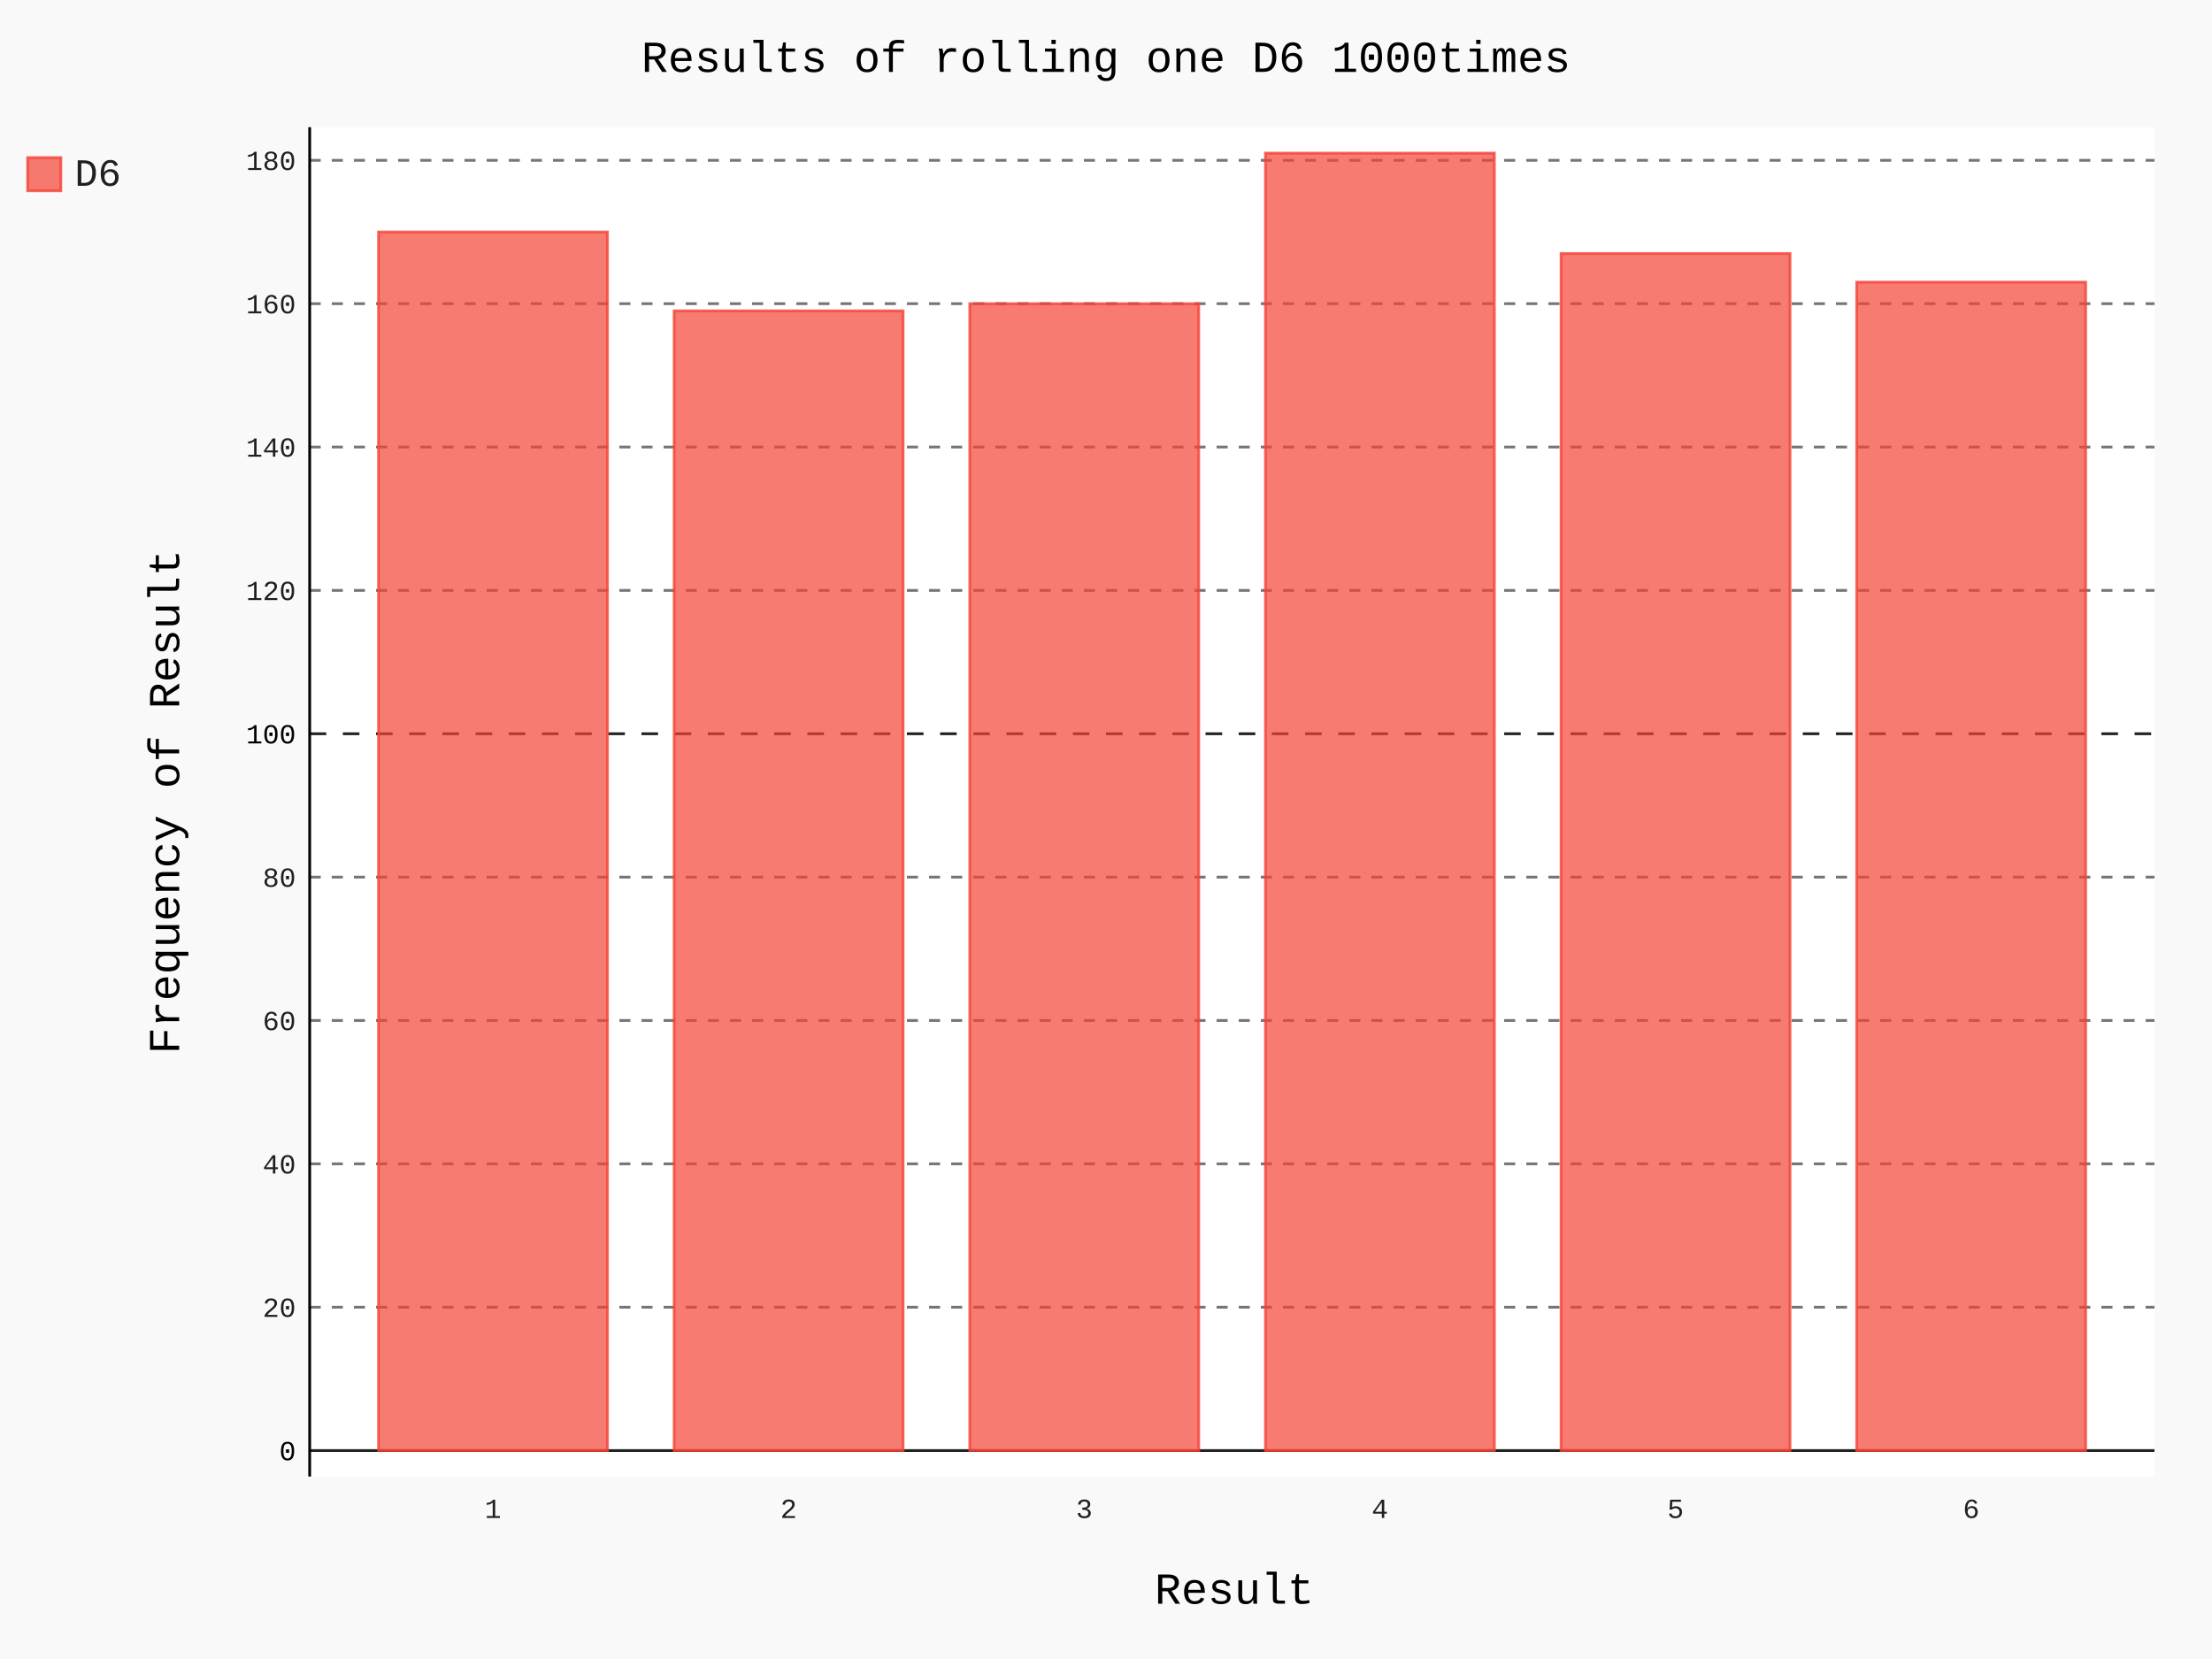
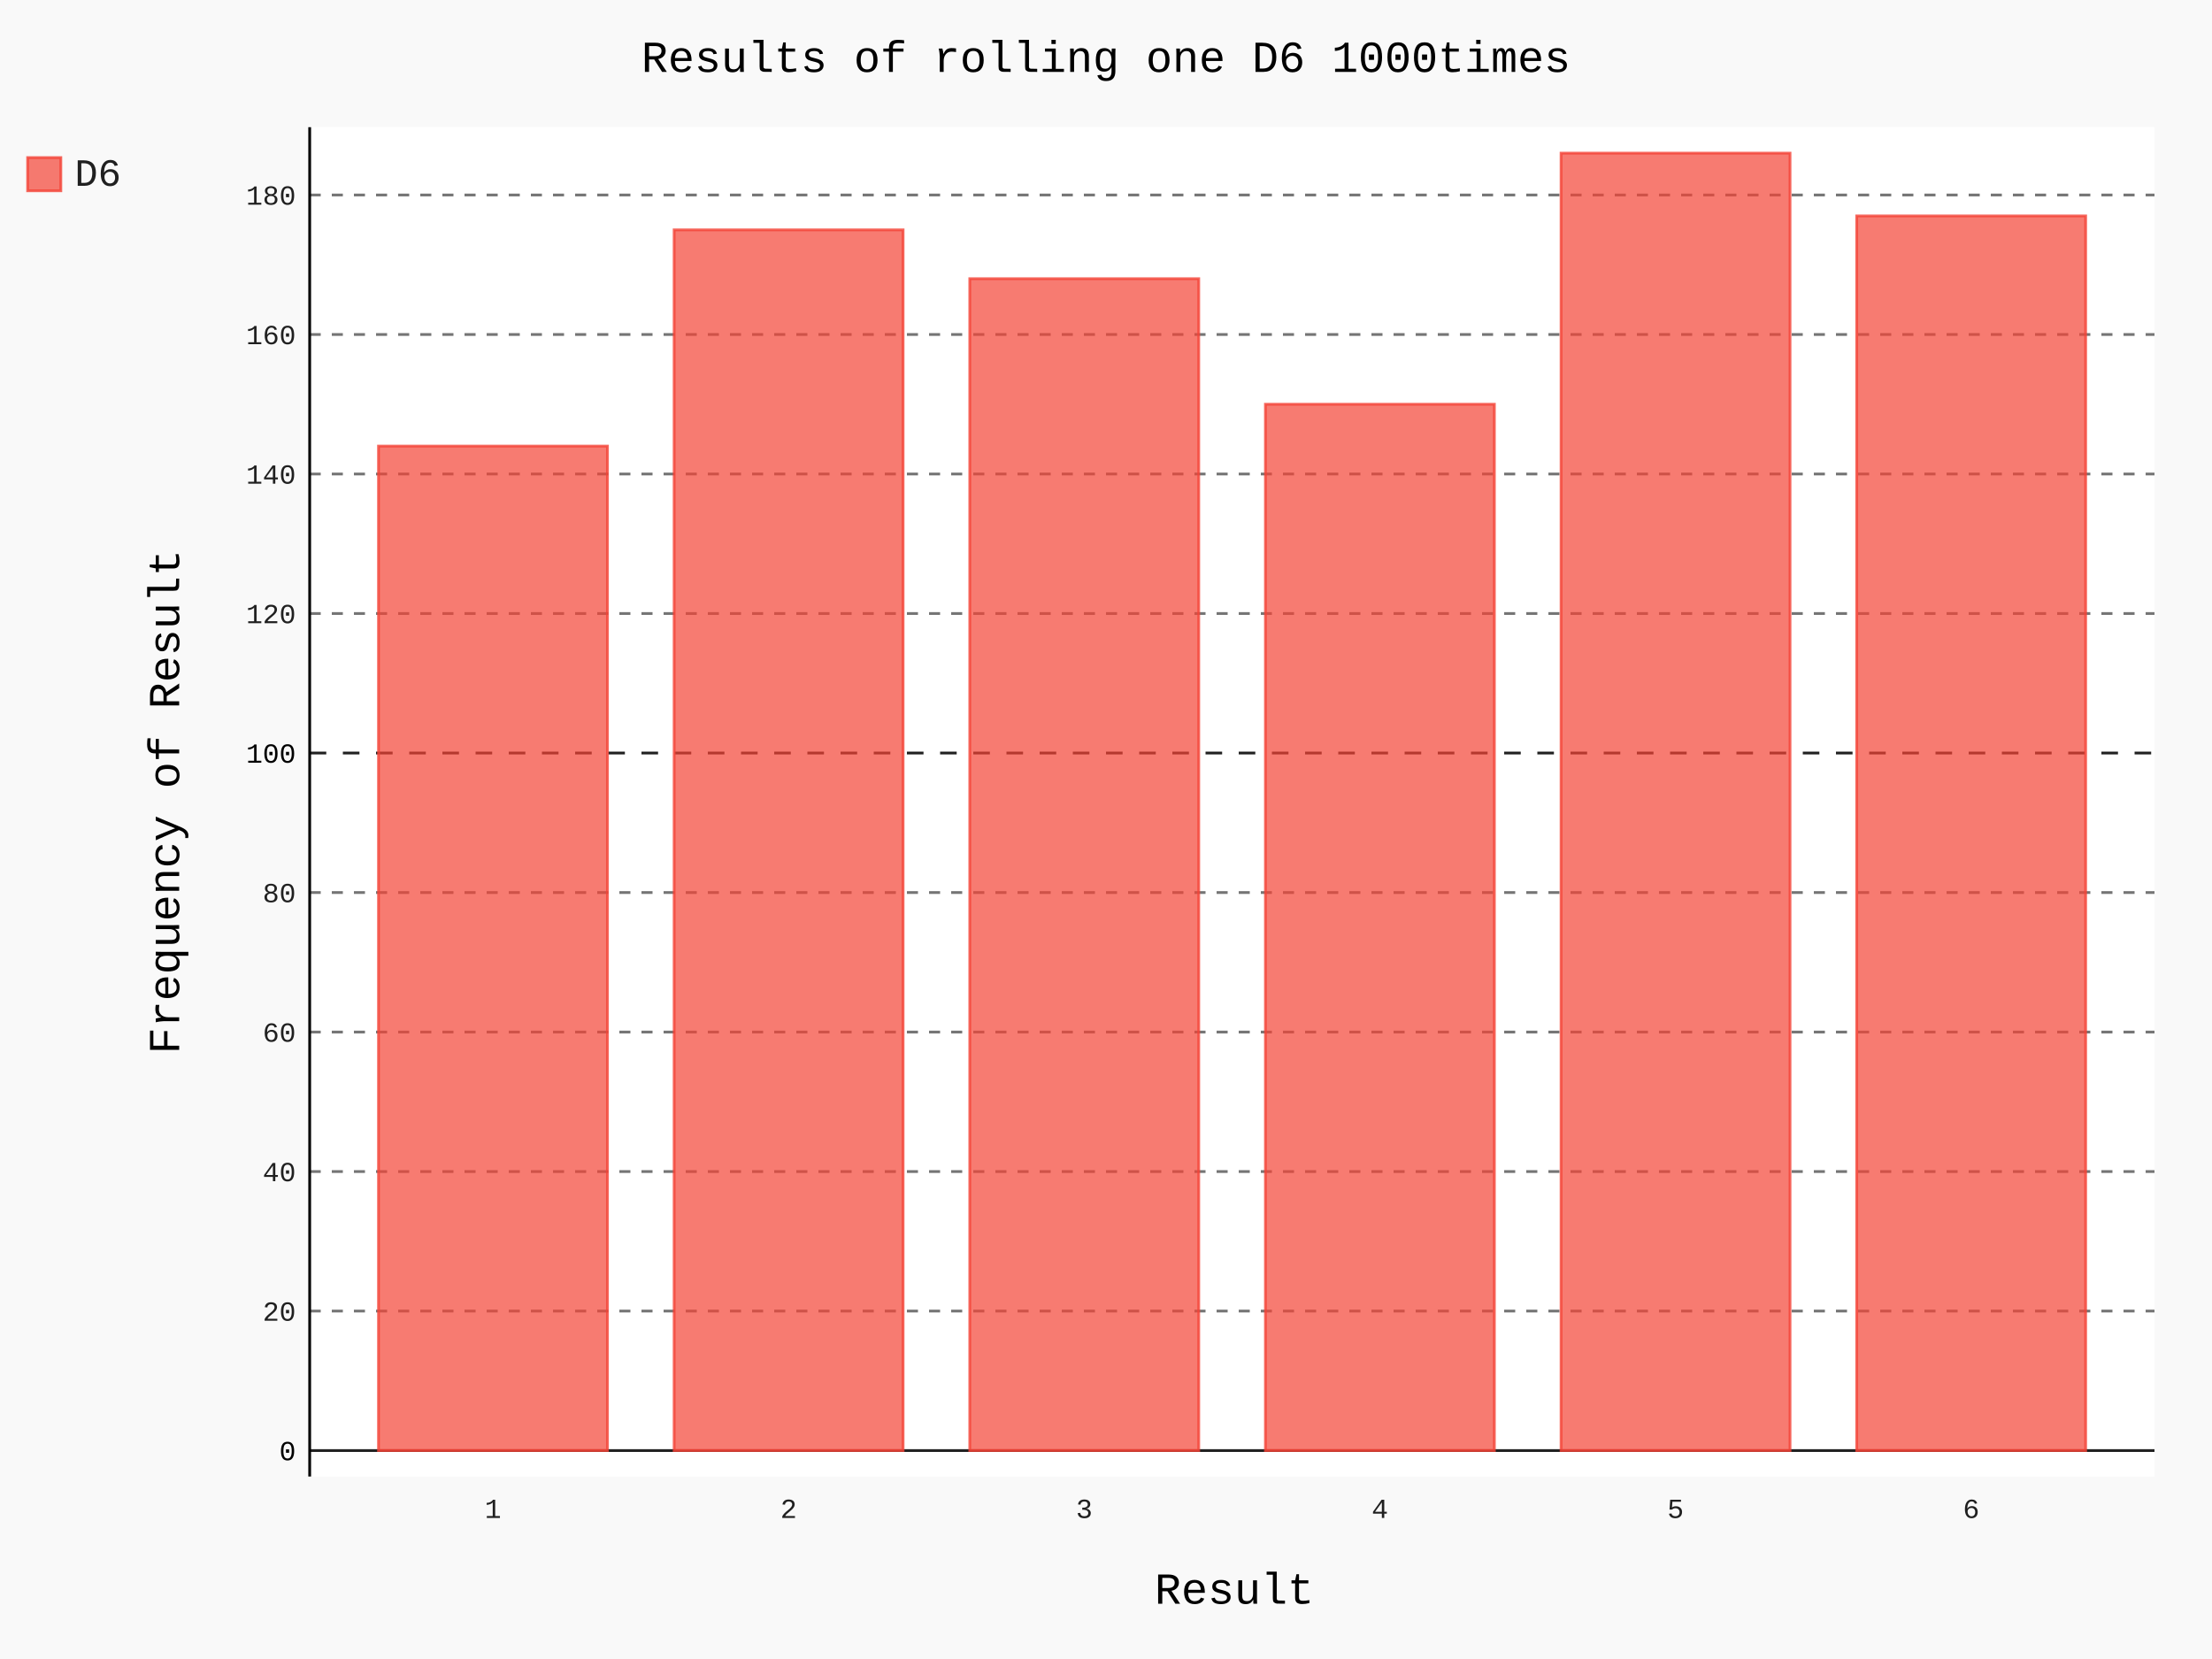
- <svg xmlns="http://www.w3.org/2000/svg" id="chart-fb7d00ca-1081-42d4-bca4-7ca4ac834788" class="pygal-chart" viewBox="0 0 800 600">
+ <svg xmlns="http://www.w3.org/2000/svg" class="pygal-chart" id="chart-62304313-410c-4ba3-a177-28f70dece9bc" viewBox="0 0 800 600">
  <defs>
-     <style type="text/css">#chart-fb7d00ca-1081-42d4-bca4-7ca4ac834788{-webkit-user-select:none;-webkit-font-smoothing:antialiased;font-family:Consolas,"Liberation Mono",Menlo,Courier,monospace}#chart-fb7d00ca-1081-42d4-bca4-7ca4ac834788 .title{font-family:Consolas,"Liberation Mono",Menlo,Courier,monospace;font-size:16px}#chart-fb7d00ca-1081-42d4-bca4-7ca4ac834788 .legends .legend text{font-family:Consolas,"Liberation Mono",Menlo,Courier,monospace;font-size:14px}#chart-fb7d00ca-1081-42d4-bca4-7ca4ac834788 .axis text{font-family:Consolas,"Liberation Mono",Menlo,Courier,monospace;font-size:10px}#chart-fb7d00ca-1081-42d4-bca4-7ca4ac834788 .axis text.major{font-family:Consolas,"Liberation Mono",Menlo,Courier,monospace;font-size:10px}#chart-fb7d00ca-1081-42d4-bca4-7ca4ac834788 .text-overlay text.value{font-family:Consolas,"Liberation Mono",Menlo,Courier,monospace;font-size:16px}#chart-fb7d00ca-1081-42d4-bca4-7ca4ac834788 .text-overlay text.label{font-family:Consolas,"Liberation Mono",Menlo,Courier,monospace;font-size:10px}#chart-fb7d00ca-1081-42d4-bca4-7ca4ac834788 .tooltip{font-family:Consolas,"Liberation Mono",Menlo,Courier,monospace;font-size:14px}#chart-fb7d00ca-1081-42d4-bca4-7ca4ac834788 text.no_data{font-family:Consolas,"Liberation Mono",Menlo,Courier,monospace;font-size:64px}
- #chart-fb7d00ca-1081-42d4-bca4-7ca4ac834788{background-color:rgba(249,249,249,1)}#chart-fb7d00ca-1081-42d4-bca4-7ca4ac834788 path,#chart-fb7d00ca-1081-42d4-bca4-7ca4ac834788 line,#chart-fb7d00ca-1081-42d4-bca4-7ca4ac834788 rect,#chart-fb7d00ca-1081-42d4-bca4-7ca4ac834788 circle{-webkit-transition:150ms;-moz-transition:150ms;transition:150ms}#chart-fb7d00ca-1081-42d4-bca4-7ca4ac834788 .graph &gt; .background{fill:rgba(249,249,249,1)}#chart-fb7d00ca-1081-42d4-bca4-7ca4ac834788 .plot &gt; .background{fill:rgba(255,255,255,1)}#chart-fb7d00ca-1081-42d4-bca4-7ca4ac834788 .graph{fill:rgba(0,0,0,.87)}#chart-fb7d00ca-1081-42d4-bca4-7ca4ac834788 text.no_data{fill:rgba(0,0,0,1)}#chart-fb7d00ca-1081-42d4-bca4-7ca4ac834788 .title{fill:rgba(0,0,0,1)}#chart-fb7d00ca-1081-42d4-bca4-7ca4ac834788 .legends .legend text{fill:rgba(0,0,0,.87)}#chart-fb7d00ca-1081-42d4-bca4-7ca4ac834788 .legends .legend:hover text{fill:rgba(0,0,0,1)}#chart-fb7d00ca-1081-42d4-bca4-7ca4ac834788 .axis .line{stroke:rgba(0,0,0,1)}#chart-fb7d00ca-1081-42d4-bca4-7ca4ac834788 .axis .guide.line{stroke:rgba(0,0,0,.54)}#chart-fb7d00ca-1081-42d4-bca4-7ca4ac834788 .axis .major.line{stroke:rgba(0,0,0,.87)}#chart-fb7d00ca-1081-42d4-bca4-7ca4ac834788 .axis text.major{fill:rgba(0,0,0,1)}#chart-fb7d00ca-1081-42d4-bca4-7ca4ac834788 .axis.y .guides:hover .guide.line,#chart-fb7d00ca-1081-42d4-bca4-7ca4ac834788 .line-graph .axis.x .guides:hover .guide.line,#chart-fb7d00ca-1081-42d4-bca4-7ca4ac834788 .stackedline-graph .axis.x .guides:hover .guide.line,#chart-fb7d00ca-1081-42d4-bca4-7ca4ac834788 .xy-graph .axis.x .guides:hover .guide.line{stroke:rgba(0,0,0,1)}#chart-fb7d00ca-1081-42d4-bca4-7ca4ac834788 .axis .guides:hover text{fill:rgba(0,0,0,1)}#chart-fb7d00ca-1081-42d4-bca4-7ca4ac834788 .reactive{fill-opacity:.7;stroke-opacity:.8}#chart-fb7d00ca-1081-42d4-bca4-7ca4ac834788 .ci{stroke:rgba(0,0,0,.87)}#chart-fb7d00ca-1081-42d4-bca4-7ca4ac834788 .reactive.active,#chart-fb7d00ca-1081-42d4-bca4-7ca4ac834788 .active .reactive{fill-opacity:.8;stroke-opacity:.9;stroke-width:4}#chart-fb7d00ca-1081-42d4-bca4-7ca4ac834788 .ci .reactive.active{stroke-width:1.5}#chart-fb7d00ca-1081-42d4-bca4-7ca4ac834788 .series text{fill:rgba(0,0,0,1)}#chart-fb7d00ca-1081-42d4-bca4-7ca4ac834788 .tooltip rect{fill:rgba(255,255,255,1);stroke:rgba(0,0,0,1);-webkit-transition:opacity 150ms;-moz-transition:opacity 150ms;transition:opacity 150ms}#chart-fb7d00ca-1081-42d4-bca4-7ca4ac834788 .tooltip .label{fill:rgba(0,0,0,.87)}#chart-fb7d00ca-1081-42d4-bca4-7ca4ac834788 .tooltip .label{fill:rgba(0,0,0,.87)}#chart-fb7d00ca-1081-42d4-bca4-7ca4ac834788 .tooltip .legend{font-size:.8em;fill:rgba(0,0,0,.54)}#chart-fb7d00ca-1081-42d4-bca4-7ca4ac834788 .tooltip .x_label{font-size:.6em;fill:rgba(0,0,0,1)}#chart-fb7d00ca-1081-42d4-bca4-7ca4ac834788 .tooltip .xlink{font-size:.5em;text-decoration:underline}#chart-fb7d00ca-1081-42d4-bca4-7ca4ac834788 .tooltip .value{font-size:1.5em}#chart-fb7d00ca-1081-42d4-bca4-7ca4ac834788 .bound{font-size:.5em}#chart-fb7d00ca-1081-42d4-bca4-7ca4ac834788 .max-value{font-size:.75em;fill:rgba(0,0,0,.54)}#chart-fb7d00ca-1081-42d4-bca4-7ca4ac834788 .map-element{fill:rgba(255,255,255,1);stroke:rgba(0,0,0,.54) !important}#chart-fb7d00ca-1081-42d4-bca4-7ca4ac834788 .map-element .reactive{fill-opacity:inherit;stroke-opacity:inherit}#chart-fb7d00ca-1081-42d4-bca4-7ca4ac834788 .color-0,#chart-fb7d00ca-1081-42d4-bca4-7ca4ac834788 .color-0 a:visited{stroke:#F44336;fill:#F44336}#chart-fb7d00ca-1081-42d4-bca4-7ca4ac834788 .text-overlay .color-0 text{fill:black}
- #chart-fb7d00ca-1081-42d4-bca4-7ca4ac834788 text.no_data{text-anchor:middle}#chart-fb7d00ca-1081-42d4-bca4-7ca4ac834788 .guide.line{fill:none}#chart-fb7d00ca-1081-42d4-bca4-7ca4ac834788 .centered{text-anchor:middle}#chart-fb7d00ca-1081-42d4-bca4-7ca4ac834788 .title{text-anchor:middle}#chart-fb7d00ca-1081-42d4-bca4-7ca4ac834788 .legends .legend text{fill-opacity:1}#chart-fb7d00ca-1081-42d4-bca4-7ca4ac834788 .axis.x text{text-anchor:middle}#chart-fb7d00ca-1081-42d4-bca4-7ca4ac834788 .axis.x:not(.web) text[transform]{text-anchor:start}#chart-fb7d00ca-1081-42d4-bca4-7ca4ac834788 .axis.x:not(.web) text[transform].backwards{text-anchor:end}#chart-fb7d00ca-1081-42d4-bca4-7ca4ac834788 .axis.y text{text-anchor:end}#chart-fb7d00ca-1081-42d4-bca4-7ca4ac834788 .axis.y text[transform].backwards{text-anchor:start}#chart-fb7d00ca-1081-42d4-bca4-7ca4ac834788 .axis.y2 text{text-anchor:start}#chart-fb7d00ca-1081-42d4-bca4-7ca4ac834788 .axis.y2 text[transform].backwards{text-anchor:end}#chart-fb7d00ca-1081-42d4-bca4-7ca4ac834788 .axis .guide.line{stroke-dasharray:4,4}#chart-fb7d00ca-1081-42d4-bca4-7ca4ac834788 .axis .major.guide.line{stroke-dasharray:6,6}#chart-fb7d00ca-1081-42d4-bca4-7ca4ac834788 .horizontal .axis.y .guide.line,#chart-fb7d00ca-1081-42d4-bca4-7ca4ac834788 .horizontal .axis.y2 .guide.line,#chart-fb7d00ca-1081-42d4-bca4-7ca4ac834788 .vertical .axis.x .guide.line{opacity:0}#chart-fb7d00ca-1081-42d4-bca4-7ca4ac834788 .horizontal .axis.always_show .guide.line,#chart-fb7d00ca-1081-42d4-bca4-7ca4ac834788 .vertical .axis.always_show .guide.line{opacity:1 !important}#chart-fb7d00ca-1081-42d4-bca4-7ca4ac834788 .axis.y .guides:hover .guide.line,#chart-fb7d00ca-1081-42d4-bca4-7ca4ac834788 .axis.y2 .guides:hover .guide.line,#chart-fb7d00ca-1081-42d4-bca4-7ca4ac834788 .axis.x .guides:hover .guide.line{opacity:1}#chart-fb7d00ca-1081-42d4-bca4-7ca4ac834788 .axis .guides:hover text{opacity:1}#chart-fb7d00ca-1081-42d4-bca4-7ca4ac834788 .nofill{fill:none}#chart-fb7d00ca-1081-42d4-bca4-7ca4ac834788 .subtle-fill{fill-opacity:.2}#chart-fb7d00ca-1081-42d4-bca4-7ca4ac834788 .dot{stroke-width:1px;fill-opacity:1}#chart-fb7d00ca-1081-42d4-bca4-7ca4ac834788 .dot.active{stroke-width:5px}#chart-fb7d00ca-1081-42d4-bca4-7ca4ac834788 .dot.negative{fill:transparent}#chart-fb7d00ca-1081-42d4-bca4-7ca4ac834788 text,#chart-fb7d00ca-1081-42d4-bca4-7ca4ac834788 tspan{stroke:none !important}#chart-fb7d00ca-1081-42d4-bca4-7ca4ac834788 .series text.active{opacity:1}#chart-fb7d00ca-1081-42d4-bca4-7ca4ac834788 .tooltip rect{fill-opacity:.95;stroke-width:.5}#chart-fb7d00ca-1081-42d4-bca4-7ca4ac834788 .tooltip text{fill-opacity:1}#chart-fb7d00ca-1081-42d4-bca4-7ca4ac834788 .showable{visibility:hidden}#chart-fb7d00ca-1081-42d4-bca4-7ca4ac834788 .showable.shown{visibility:visible}#chart-fb7d00ca-1081-42d4-bca4-7ca4ac834788 .gauge-background{fill:rgba(229,229,229,1);stroke:none}#chart-fb7d00ca-1081-42d4-bca4-7ca4ac834788 .bg-lines{stroke:rgba(249,249,249,1);stroke-width:2px}</style>
+     <style type="text/css">#chart-62304313-410c-4ba3-a177-28f70dece9bc{-webkit-user-select:none;-webkit-font-smoothing:antialiased;font-family:Consolas,"Liberation Mono",Menlo,Courier,monospace}#chart-62304313-410c-4ba3-a177-28f70dece9bc .title{font-family:Consolas,"Liberation Mono",Menlo,Courier,monospace;font-size:16px}#chart-62304313-410c-4ba3-a177-28f70dece9bc .legends .legend text{font-family:Consolas,"Liberation Mono",Menlo,Courier,monospace;font-size:14px}#chart-62304313-410c-4ba3-a177-28f70dece9bc .axis text{font-family:Consolas,"Liberation Mono",Menlo,Courier,monospace;font-size:10px}#chart-62304313-410c-4ba3-a177-28f70dece9bc .axis text.major{font-family:Consolas,"Liberation Mono",Menlo,Courier,monospace;font-size:10px}#chart-62304313-410c-4ba3-a177-28f70dece9bc .text-overlay text.value{font-family:Consolas,"Liberation Mono",Menlo,Courier,monospace;font-size:16px}#chart-62304313-410c-4ba3-a177-28f70dece9bc .text-overlay text.label{font-family:Consolas,"Liberation Mono",Menlo,Courier,monospace;font-size:10px}#chart-62304313-410c-4ba3-a177-28f70dece9bc .tooltip{font-family:Consolas,"Liberation Mono",Menlo,Courier,monospace;font-size:14px}#chart-62304313-410c-4ba3-a177-28f70dece9bc text.no_data{font-family:Consolas,"Liberation Mono",Menlo,Courier,monospace;font-size:64px}
+ #chart-62304313-410c-4ba3-a177-28f70dece9bc{background-color:rgba(249,249,249,1)}#chart-62304313-410c-4ba3-a177-28f70dece9bc path,#chart-62304313-410c-4ba3-a177-28f70dece9bc line,#chart-62304313-410c-4ba3-a177-28f70dece9bc rect,#chart-62304313-410c-4ba3-a177-28f70dece9bc circle{-webkit-transition:150ms;-moz-transition:150ms;transition:150ms}#chart-62304313-410c-4ba3-a177-28f70dece9bc .graph &gt; .background{fill:rgba(249,249,249,1)}#chart-62304313-410c-4ba3-a177-28f70dece9bc .plot &gt; .background{fill:rgba(255,255,255,1)}#chart-62304313-410c-4ba3-a177-28f70dece9bc .graph{fill:rgba(0,0,0,.87)}#chart-62304313-410c-4ba3-a177-28f70dece9bc text.no_data{fill:rgba(0,0,0,1)}#chart-62304313-410c-4ba3-a177-28f70dece9bc .title{fill:rgba(0,0,0,1)}#chart-62304313-410c-4ba3-a177-28f70dece9bc .legends .legend text{fill:rgba(0,0,0,.87)}#chart-62304313-410c-4ba3-a177-28f70dece9bc .legends .legend:hover text{fill:rgba(0,0,0,1)}#chart-62304313-410c-4ba3-a177-28f70dece9bc .axis .line{stroke:rgba(0,0,0,1)}#chart-62304313-410c-4ba3-a177-28f70dece9bc .axis .guide.line{stroke:rgba(0,0,0,.54)}#chart-62304313-410c-4ba3-a177-28f70dece9bc .axis .major.line{stroke:rgba(0,0,0,.87)}#chart-62304313-410c-4ba3-a177-28f70dece9bc .axis text.major{fill:rgba(0,0,0,1)}#chart-62304313-410c-4ba3-a177-28f70dece9bc .axis.y .guides:hover .guide.line,#chart-62304313-410c-4ba3-a177-28f70dece9bc .line-graph .axis.x .guides:hover .guide.line,#chart-62304313-410c-4ba3-a177-28f70dece9bc .stackedline-graph .axis.x .guides:hover .guide.line,#chart-62304313-410c-4ba3-a177-28f70dece9bc .xy-graph .axis.x .guides:hover .guide.line{stroke:rgba(0,0,0,1)}#chart-62304313-410c-4ba3-a177-28f70dece9bc .axis .guides:hover text{fill:rgba(0,0,0,1)}#chart-62304313-410c-4ba3-a177-28f70dece9bc .reactive{fill-opacity:.7;stroke-opacity:.8}#chart-62304313-410c-4ba3-a177-28f70dece9bc .ci{stroke:rgba(0,0,0,.87)}#chart-62304313-410c-4ba3-a177-28f70dece9bc .reactive.active,#chart-62304313-410c-4ba3-a177-28f70dece9bc .active .reactive{fill-opacity:.8;stroke-opacity:.9;stroke-width:4}#chart-62304313-410c-4ba3-a177-28f70dece9bc .ci .reactive.active{stroke-width:1.5}#chart-62304313-410c-4ba3-a177-28f70dece9bc .series text{fill:rgba(0,0,0,1)}#chart-62304313-410c-4ba3-a177-28f70dece9bc .tooltip rect{fill:rgba(255,255,255,1);stroke:rgba(0,0,0,1);-webkit-transition:opacity 150ms;-moz-transition:opacity 150ms;transition:opacity 150ms}#chart-62304313-410c-4ba3-a177-28f70dece9bc .tooltip .label{fill:rgba(0,0,0,.87)}#chart-62304313-410c-4ba3-a177-28f70dece9bc .tooltip .label{fill:rgba(0,0,0,.87)}#chart-62304313-410c-4ba3-a177-28f70dece9bc .tooltip .legend{font-size:.8em;fill:rgba(0,0,0,.54)}#chart-62304313-410c-4ba3-a177-28f70dece9bc .tooltip .x_label{font-size:.6em;fill:rgba(0,0,0,1)}#chart-62304313-410c-4ba3-a177-28f70dece9bc .tooltip .xlink{font-size:.5em;text-decoration:underline}#chart-62304313-410c-4ba3-a177-28f70dece9bc .tooltip .value{font-size:1.5em}#chart-62304313-410c-4ba3-a177-28f70dece9bc .bound{font-size:.5em}#chart-62304313-410c-4ba3-a177-28f70dece9bc .max-value{font-size:.75em;fill:rgba(0,0,0,.54)}#chart-62304313-410c-4ba3-a177-28f70dece9bc .map-element{fill:rgba(255,255,255,1);stroke:rgba(0,0,0,.54) !important}#chart-62304313-410c-4ba3-a177-28f70dece9bc .map-element .reactive{fill-opacity:inherit;stroke-opacity:inherit}#chart-62304313-410c-4ba3-a177-28f70dece9bc .color-0,#chart-62304313-410c-4ba3-a177-28f70dece9bc .color-0 a:visited{stroke:#F44336;fill:#F44336}#chart-62304313-410c-4ba3-a177-28f70dece9bc .text-overlay .color-0 text{fill:black}
+ #chart-62304313-410c-4ba3-a177-28f70dece9bc text.no_data{text-anchor:middle}#chart-62304313-410c-4ba3-a177-28f70dece9bc .guide.line{fill:none}#chart-62304313-410c-4ba3-a177-28f70dece9bc .centered{text-anchor:middle}#chart-62304313-410c-4ba3-a177-28f70dece9bc .title{text-anchor:middle}#chart-62304313-410c-4ba3-a177-28f70dece9bc .legends .legend text{fill-opacity:1}#chart-62304313-410c-4ba3-a177-28f70dece9bc .axis.x text{text-anchor:middle}#chart-62304313-410c-4ba3-a177-28f70dece9bc .axis.x:not(.web) text[transform]{text-anchor:start}#chart-62304313-410c-4ba3-a177-28f70dece9bc .axis.x:not(.web) text[transform].backwards{text-anchor:end}#chart-62304313-410c-4ba3-a177-28f70dece9bc .axis.y text{text-anchor:end}#chart-62304313-410c-4ba3-a177-28f70dece9bc .axis.y text[transform].backwards{text-anchor:start}#chart-62304313-410c-4ba3-a177-28f70dece9bc .axis.y2 text{text-anchor:start}#chart-62304313-410c-4ba3-a177-28f70dece9bc .axis.y2 text[transform].backwards{text-anchor:end}#chart-62304313-410c-4ba3-a177-28f70dece9bc .axis .guide.line{stroke-dasharray:4,4}#chart-62304313-410c-4ba3-a177-28f70dece9bc .axis .major.guide.line{stroke-dasharray:6,6}#chart-62304313-410c-4ba3-a177-28f70dece9bc .horizontal .axis.y .guide.line,#chart-62304313-410c-4ba3-a177-28f70dece9bc .horizontal .axis.y2 .guide.line,#chart-62304313-410c-4ba3-a177-28f70dece9bc .vertical .axis.x .guide.line{opacity:0}#chart-62304313-410c-4ba3-a177-28f70dece9bc .horizontal .axis.always_show .guide.line,#chart-62304313-410c-4ba3-a177-28f70dece9bc .vertical .axis.always_show .guide.line{opacity:1 !important}#chart-62304313-410c-4ba3-a177-28f70dece9bc .axis.y .guides:hover .guide.line,#chart-62304313-410c-4ba3-a177-28f70dece9bc .axis.y2 .guides:hover .guide.line,#chart-62304313-410c-4ba3-a177-28f70dece9bc .axis.x .guides:hover .guide.line{opacity:1}#chart-62304313-410c-4ba3-a177-28f70dece9bc .axis .guides:hover text{opacity:1}#chart-62304313-410c-4ba3-a177-28f70dece9bc .nofill{fill:none}#chart-62304313-410c-4ba3-a177-28f70dece9bc .subtle-fill{fill-opacity:.2}#chart-62304313-410c-4ba3-a177-28f70dece9bc .dot{stroke-width:1px;fill-opacity:1}#chart-62304313-410c-4ba3-a177-28f70dece9bc .dot.active{stroke-width:5px}#chart-62304313-410c-4ba3-a177-28f70dece9bc .dot.negative{fill:transparent}#chart-62304313-410c-4ba3-a177-28f70dece9bc text,#chart-62304313-410c-4ba3-a177-28f70dece9bc tspan{stroke:none !important}#chart-62304313-410c-4ba3-a177-28f70dece9bc .series text.active{opacity:1}#chart-62304313-410c-4ba3-a177-28f70dece9bc .tooltip rect{fill-opacity:.95;stroke-width:.5}#chart-62304313-410c-4ba3-a177-28f70dece9bc .tooltip text{fill-opacity:1}#chart-62304313-410c-4ba3-a177-28f70dece9bc .showable{visibility:hidden}#chart-62304313-410c-4ba3-a177-28f70dece9bc .showable.shown{visibility:visible}#chart-62304313-410c-4ba3-a177-28f70dece9bc .gauge-background{fill:rgba(229,229,229,1);stroke:none}#chart-62304313-410c-4ba3-a177-28f70dece9bc .bg-lines{stroke:rgba(249,249,249,1);stroke-width:2px}</style>
  </defs>
  <g class="graph bar-graph vertical">
-     <rect x="0" y="0" width="800" height="600" class="background" />
-     <g transform="translate(112, 46)" class="plot">
-       <rect x="0" y="0" width="667.2" height="488" class="background" />
+     <rect class="background" height="600" width="800" x="0" y="0" />
+     <g class="plot" transform="translate(112, 46)">
+       <rect class="background" height="488" width="667.2" x="0" y="0" />
      <g class="axis y always_show">
        <g class="guides">
-           <path d="M0 478.615 h667.2" class="axis major line" />
-           <text x="-5" y="482.115" class="major">0</text>
+           <path class="axis major line" d="M0 478.615 h667.2" />
+           <text class="major" x="-5" y="482.115">0</text>
        </g>
        <g class="guides">
-           <path d="M0 426.767 h667.2" class="guide line" />
-           <text x="-5" y="430.267" class="">20</text>
+           <path class="guide line" d="M0 428.16 h667.2" />
+           <text class="" x="-5" y="431.66">20</text>
        </g>
        <g class="guides">
-           <path d="M0 374.918 h667.2" class="guide line" />
-           <text x="-5" y="378.418" class="">40</text>
+           <path class="guide line" d="M0 377.706 h667.2" />
+           <text class="" x="-5" y="381.206">40</text>
        </g>
        <g class="guides">
-           <path d="M0 323.069 h667.2" class="guide line" />
-           <text x="-5" y="326.569" class="">60</text>
+           <path class="guide line" d="M0 327.251 h667.2" />
+           <text class="" x="-5" y="330.751">60</text>
        </g>
        <g class="guides">
-           <path d="M0 271.221 h667.2" class="guide line" />
-           <text x="-5" y="274.721" class="">80</text>
+           <path class="guide line" d="M0 276.796 h667.2" />
+           <text class="" x="-5" y="280.296">80</text>
        </g>
        <g class="guides">
-           <path d="M0 219.372 h667.2" class="major guide line" />
-           <text x="-5" y="222.872" class="major">100</text>
+           <path class="major guide line" d="M0 226.341 h667.2" />
+           <text class="major" x="-5" y="229.841">100</text>
        </g>
        <g class="guides">
-           <path d="M0 167.523 h667.2" class="guide line" />
-           <text x="-5" y="171.023" class="">120</text>
+           <path class="guide line" d="M0 175.886 h667.2" />
+           <text class="" x="-5" y="179.386">120</text>
        </g>
        <g class="guides">
-           <path d="M0 115.674 h667.2" class="guide line" />
-           <text x="-5" y="119.174" class="">140</text>
+           <path class="guide line" d="M0 125.431 h667.2" />
+           <text class="" x="-5" y="128.931">140</text>
        </g>
        <g class="guides">
-           <path d="M0 63.826 h667.2" class="guide line" />
-           <text x="-5" y="67.326" class="">160</text>
+           <path class="guide line" d="M0 74.976 h667.2" />
+           <text class="" x="-5" y="78.476">160</text>
        </g>
        <g class="guides">
-           <path d="M0 11.977 h667.2" class="guide line" />
-           <text x="-5" y="15.477" class="">180</text>
+           <path class="guide line" d="M0 24.521 h667.2" />
+           <text class="" x="-5" y="28.021">180</text>
        </g>
      </g>
      <g class="axis x">
-         <path d="M0 0 v488" class="line" />
+         <path class="line" d="M0 0 v488" />
        <g class="guides">
-           <path d="M66.292 0 v488" class="guide line" />
-           <text x="66.292" y="503.0" class="">1</text>
+           <path class="guide line" d="M66.292 0 v488" />
+           <text class="" x="66.292" y="503.0">1</text>
        </g>
        <g class="guides">
-           <path d="M173.215 0 v488" class="guide line" />
-           <text x="173.215" y="503.0" class="">2</text>
+           <path class="guide line" d="M173.215 0 v488" />
+           <text class="" x="173.215" y="503.0">2</text>
        </g>
        <g class="guides">
-           <path d="M280.138 0 v488" class="guide line" />
-           <text x="280.138" y="503.0" class="">3</text>
+           <path class="guide line" d="M280.138 0 v488" />
+           <text class="" x="280.138" y="503.0">3</text>
        </g>
        <g class="guides">
-           <path d="M387.062 0 v488" class="guide line" />
-           <text x="387.062" y="503.0" class="">4</text>
+           <path class="guide line" d="M387.062 0 v488" />
+           <text class="" x="387.062" y="503.0">4</text>
        </g>
        <g class="guides">
-           <path d="M493.985 0 v488" class="guide line" />
-           <text x="493.985" y="503.0" class="">5</text>
+           <path class="guide line" d="M493.985 0 v488" />
+           <text class="" x="493.985" y="503.0">5</text>
        </g>
        <g class="guides">
-           <path d="M600.908 0 v488" class="guide line" />
-           <text x="600.908" y="503.0" class="">6</text>
+           <path class="guide line" d="M600.908 0 v488" />
+           <text class="" x="600.908" y="503.0">6</text>
        </g>
      </g>
      <g class="series serie-0 color-0">
        <g class="bars">
          <g class="bar">
-             <rect x="24.892" y="37.901" rx="0" ry="0" width="82.801" height="440.714" class="rect reactive tooltip-trigger" />
+             <rect class="rect reactive tooltip-trigger" height="363.275" rx="0" ry="0" width="82.801" x="24.892" y="115.34" />
          </g>
          <g class="bar">
-             <rect x="131.815" y="66.418" rx="0" ry="0" width="82.801" height="412.197" class="rect reactive tooltip-trigger" />
+             <rect class="rect reactive tooltip-trigger" height="441.481" rx="0" ry="0" width="82.801" x="131.815" y="37.135" />
          </g>
          <g class="bar">
-             <rect x="238.738" y="63.826" rx="0" ry="0" width="82.801" height="414.79" class="rect reactive tooltip-trigger" />
+             <rect class="rect reactive tooltip-trigger" height="423.821" rx="0" ry="0" width="82.801" x="238.738" y="54.794" />
          </g>
          <g class="bar">
-             <rect x="345.661" y="9.385" rx="0" ry="0" width="82.801" height="469.231" class="rect reactive tooltip-trigger" />
+             <rect class="rect reactive tooltip-trigger" height="378.412" rx="0" ry="0" width="82.801" x="345.661" y="100.203" />
          </g>
          <g class="bar">
-             <rect x="452.584" y="45.679" rx="0" ry="0" width="82.801" height="432.937" class="rect reactive tooltip-trigger" />
+             <rect class="rect reactive tooltip-trigger" height="469.231" rx="0" ry="0" width="82.801" x="452.584" y="9.385" />
          </g>
          <g class="bar">
-             <rect x="559.507" y="56.048" rx="0" ry="0" width="82.801" height="422.567" class="rect reactive tooltip-trigger" />
+             <rect class="rect reactive tooltip-trigger" height="446.526" rx="0" ry="0" width="82.801" x="559.507" y="32.089" />
          </g>
        </g>
      </g>
    </g>
    <g class="titles">
-       <text x="400.0" y="26" class="title plot_title">Results of rolling one D6 1000times</text>
-       <text x="446.4" y="580" class="title">Result</text>
-       <text x="38.8" y="316.0" class="title" transform="rotate(-90 38.8 290)">Frequency of Result</text>
+       <text class="title plot_title" x="400.0" y="26">Results of rolling one D6 1000times</text>
+       <text class="title" x="446.4" y="580">Result</text>
+       <text class="title" transform="rotate(-90 38.8 290)" x="38.8" y="316.0">Frequency of Result</text>
    </g>
-     <g transform="translate(112, 46)" class="plot overlay">
+     <g class="plot overlay" transform="translate(112, 46)">
      <g class="series serie-0 color-0" />
    </g>
-     <g transform="translate(112, 46)" class="plot text-overlay">
+     <g class="plot text-overlay" transform="translate(112, 46)">
      <g class="series serie-0 color-0" />
    </g>
-     <g transform="translate(112, 46)" class="plot tooltip-overlay">
-       <g transform="translate(0 0)" style="opacity: 0" class="tooltip">
-         <rect rx="0" ry="0" width="0" height="0" class="tooltip-box" />
+     <g class="plot tooltip-overlay" transform="translate(112, 46)">
+       <g class="tooltip" style="opacity: 0" transform="translate(0 0)">
+         <rect class="tooltip-box" height="0" rx="0" ry="0" width="0" />
        <g class="text" />
      </g>
    </g>
-     <g transform="translate(10, 56)" class="legends">
-       <g id="activate-serie-0" class="legend reactive activate-serie">
-         <rect x="0.0" y="1.0" width="12" height="12" class="color-0 reactive" />
+     <g class="legends" transform="translate(10, 56)">
+       <g class="legend reactive activate-serie" id="activate-serie-0">
+         <rect class="color-0 reactive" height="12" width="12" x="0.0" y="1.0" />
        <text x="17.0" y="11.2">D6</text>
      </g>
    </g>
-     <g transform="translate(790, 56)" class="legends" />
+     <g class="legends" transform="translate(790, 56)" />
  </g>
</svg>
